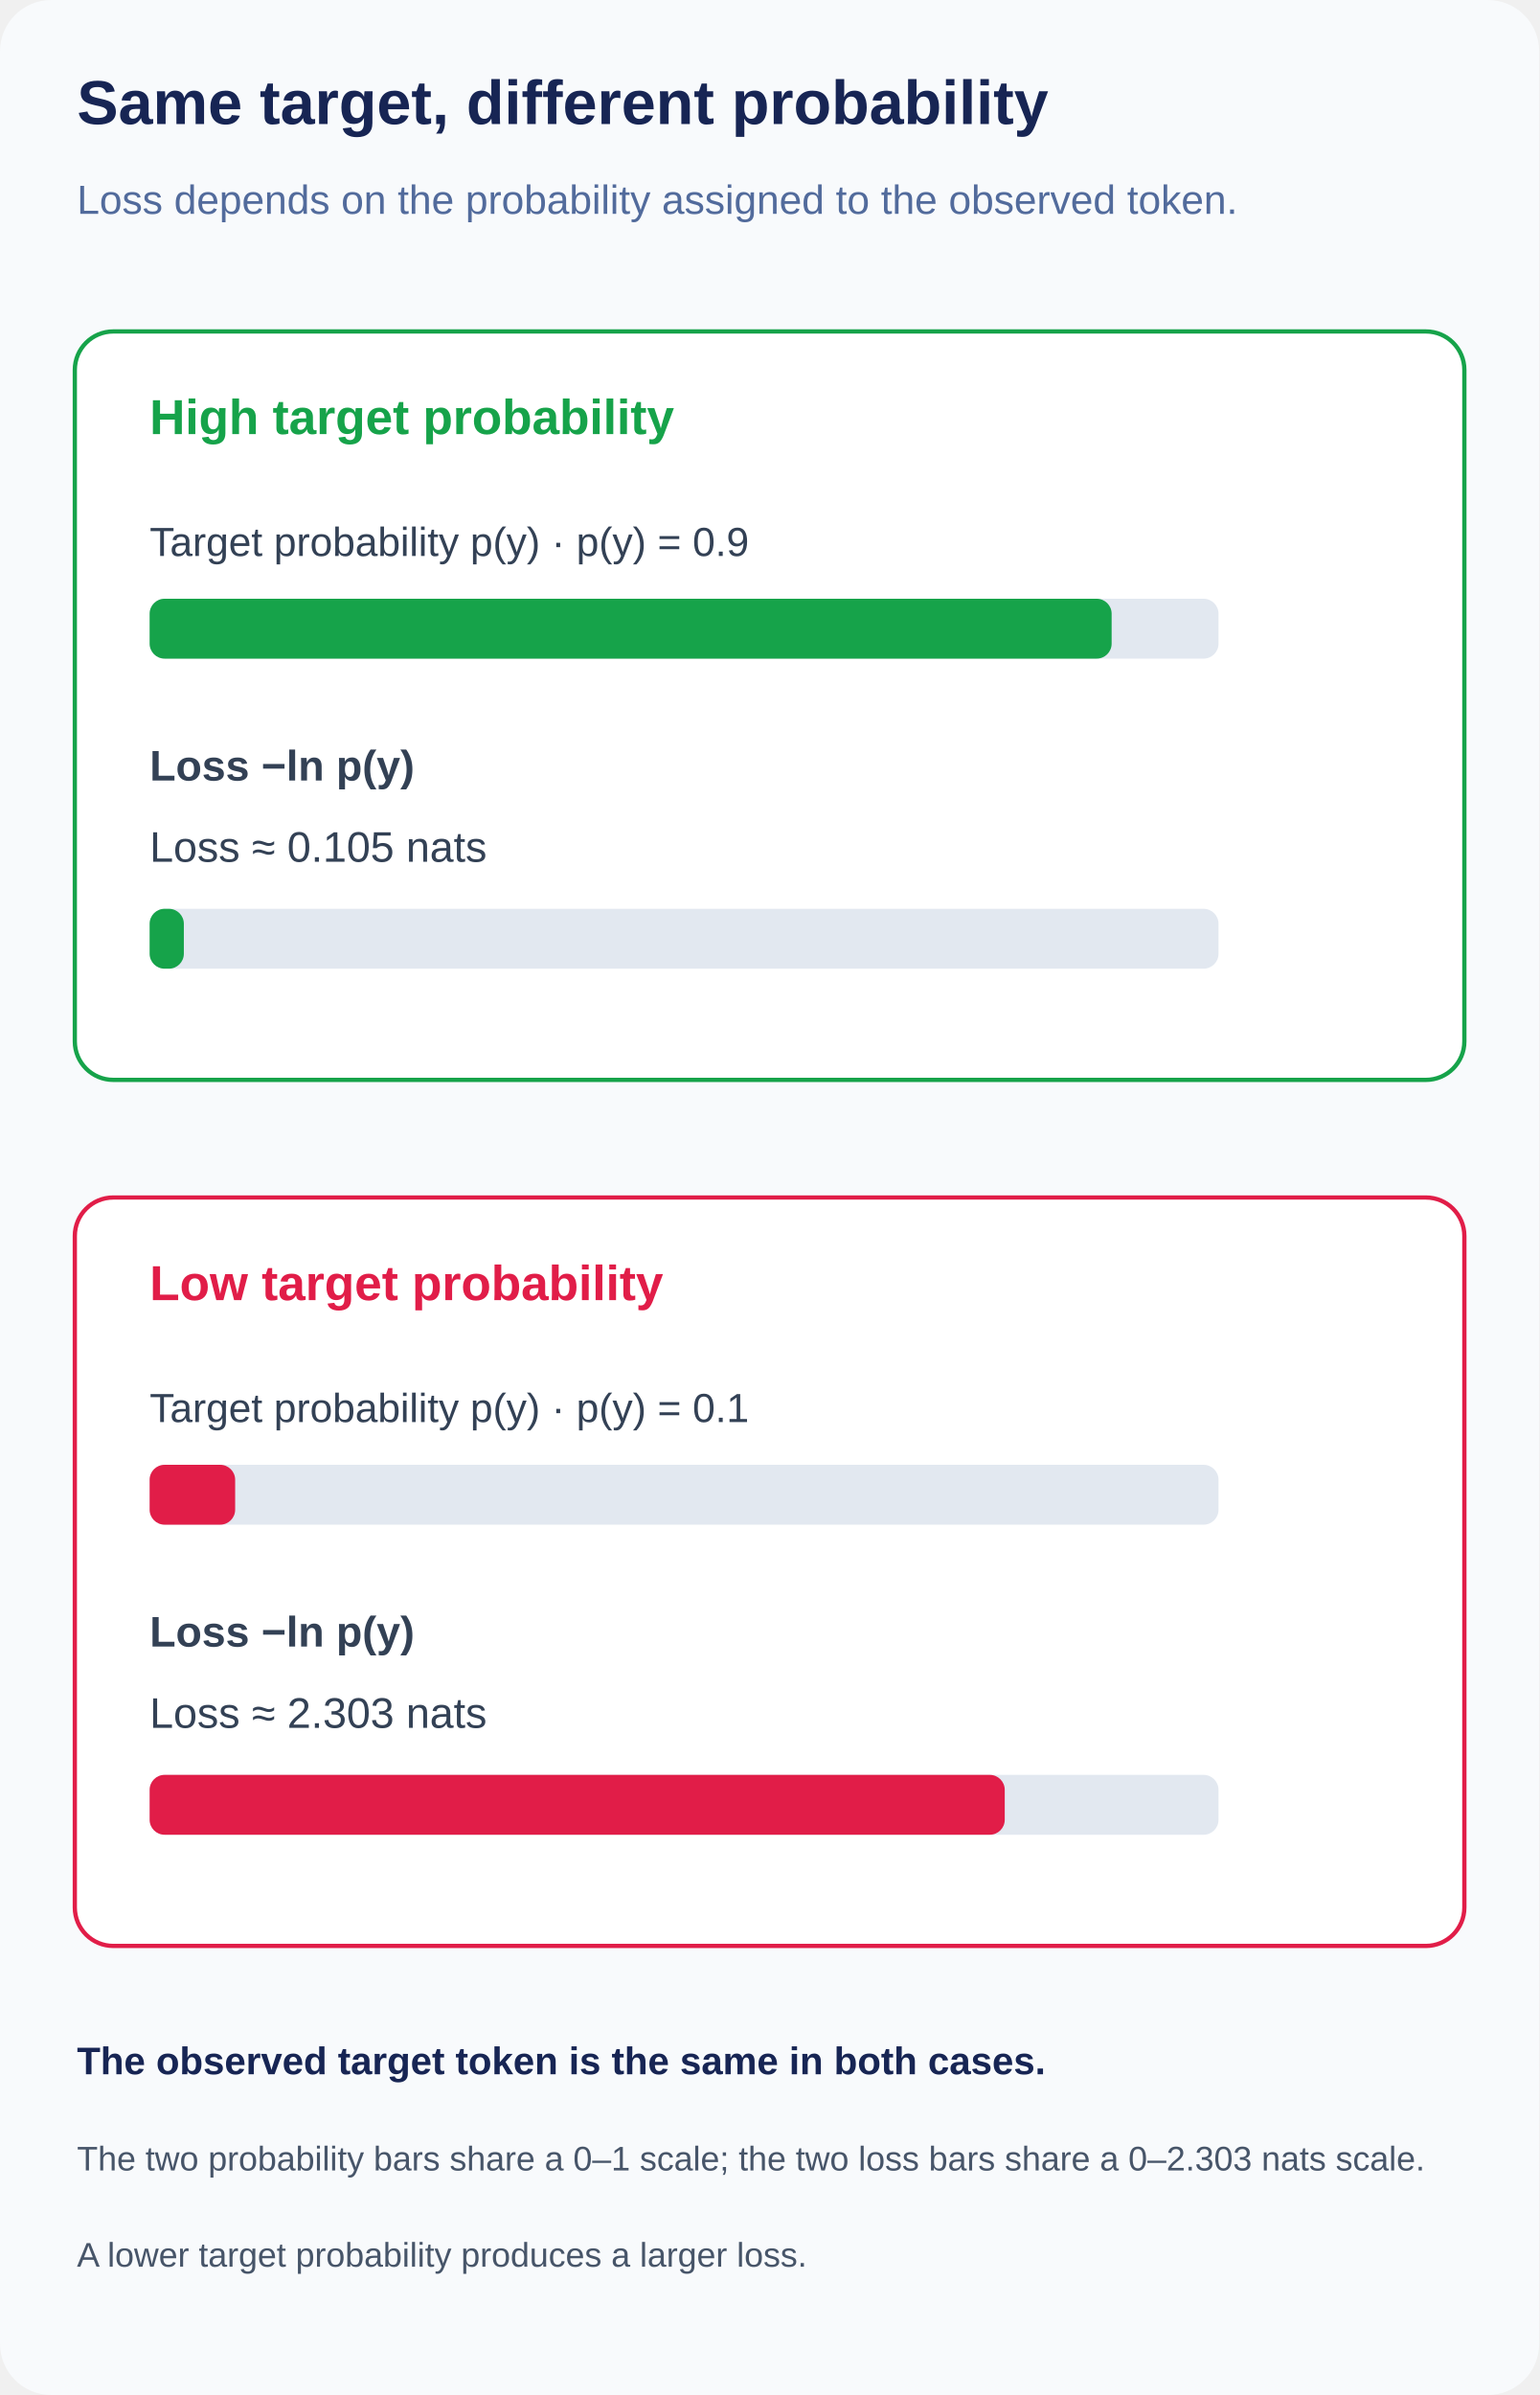
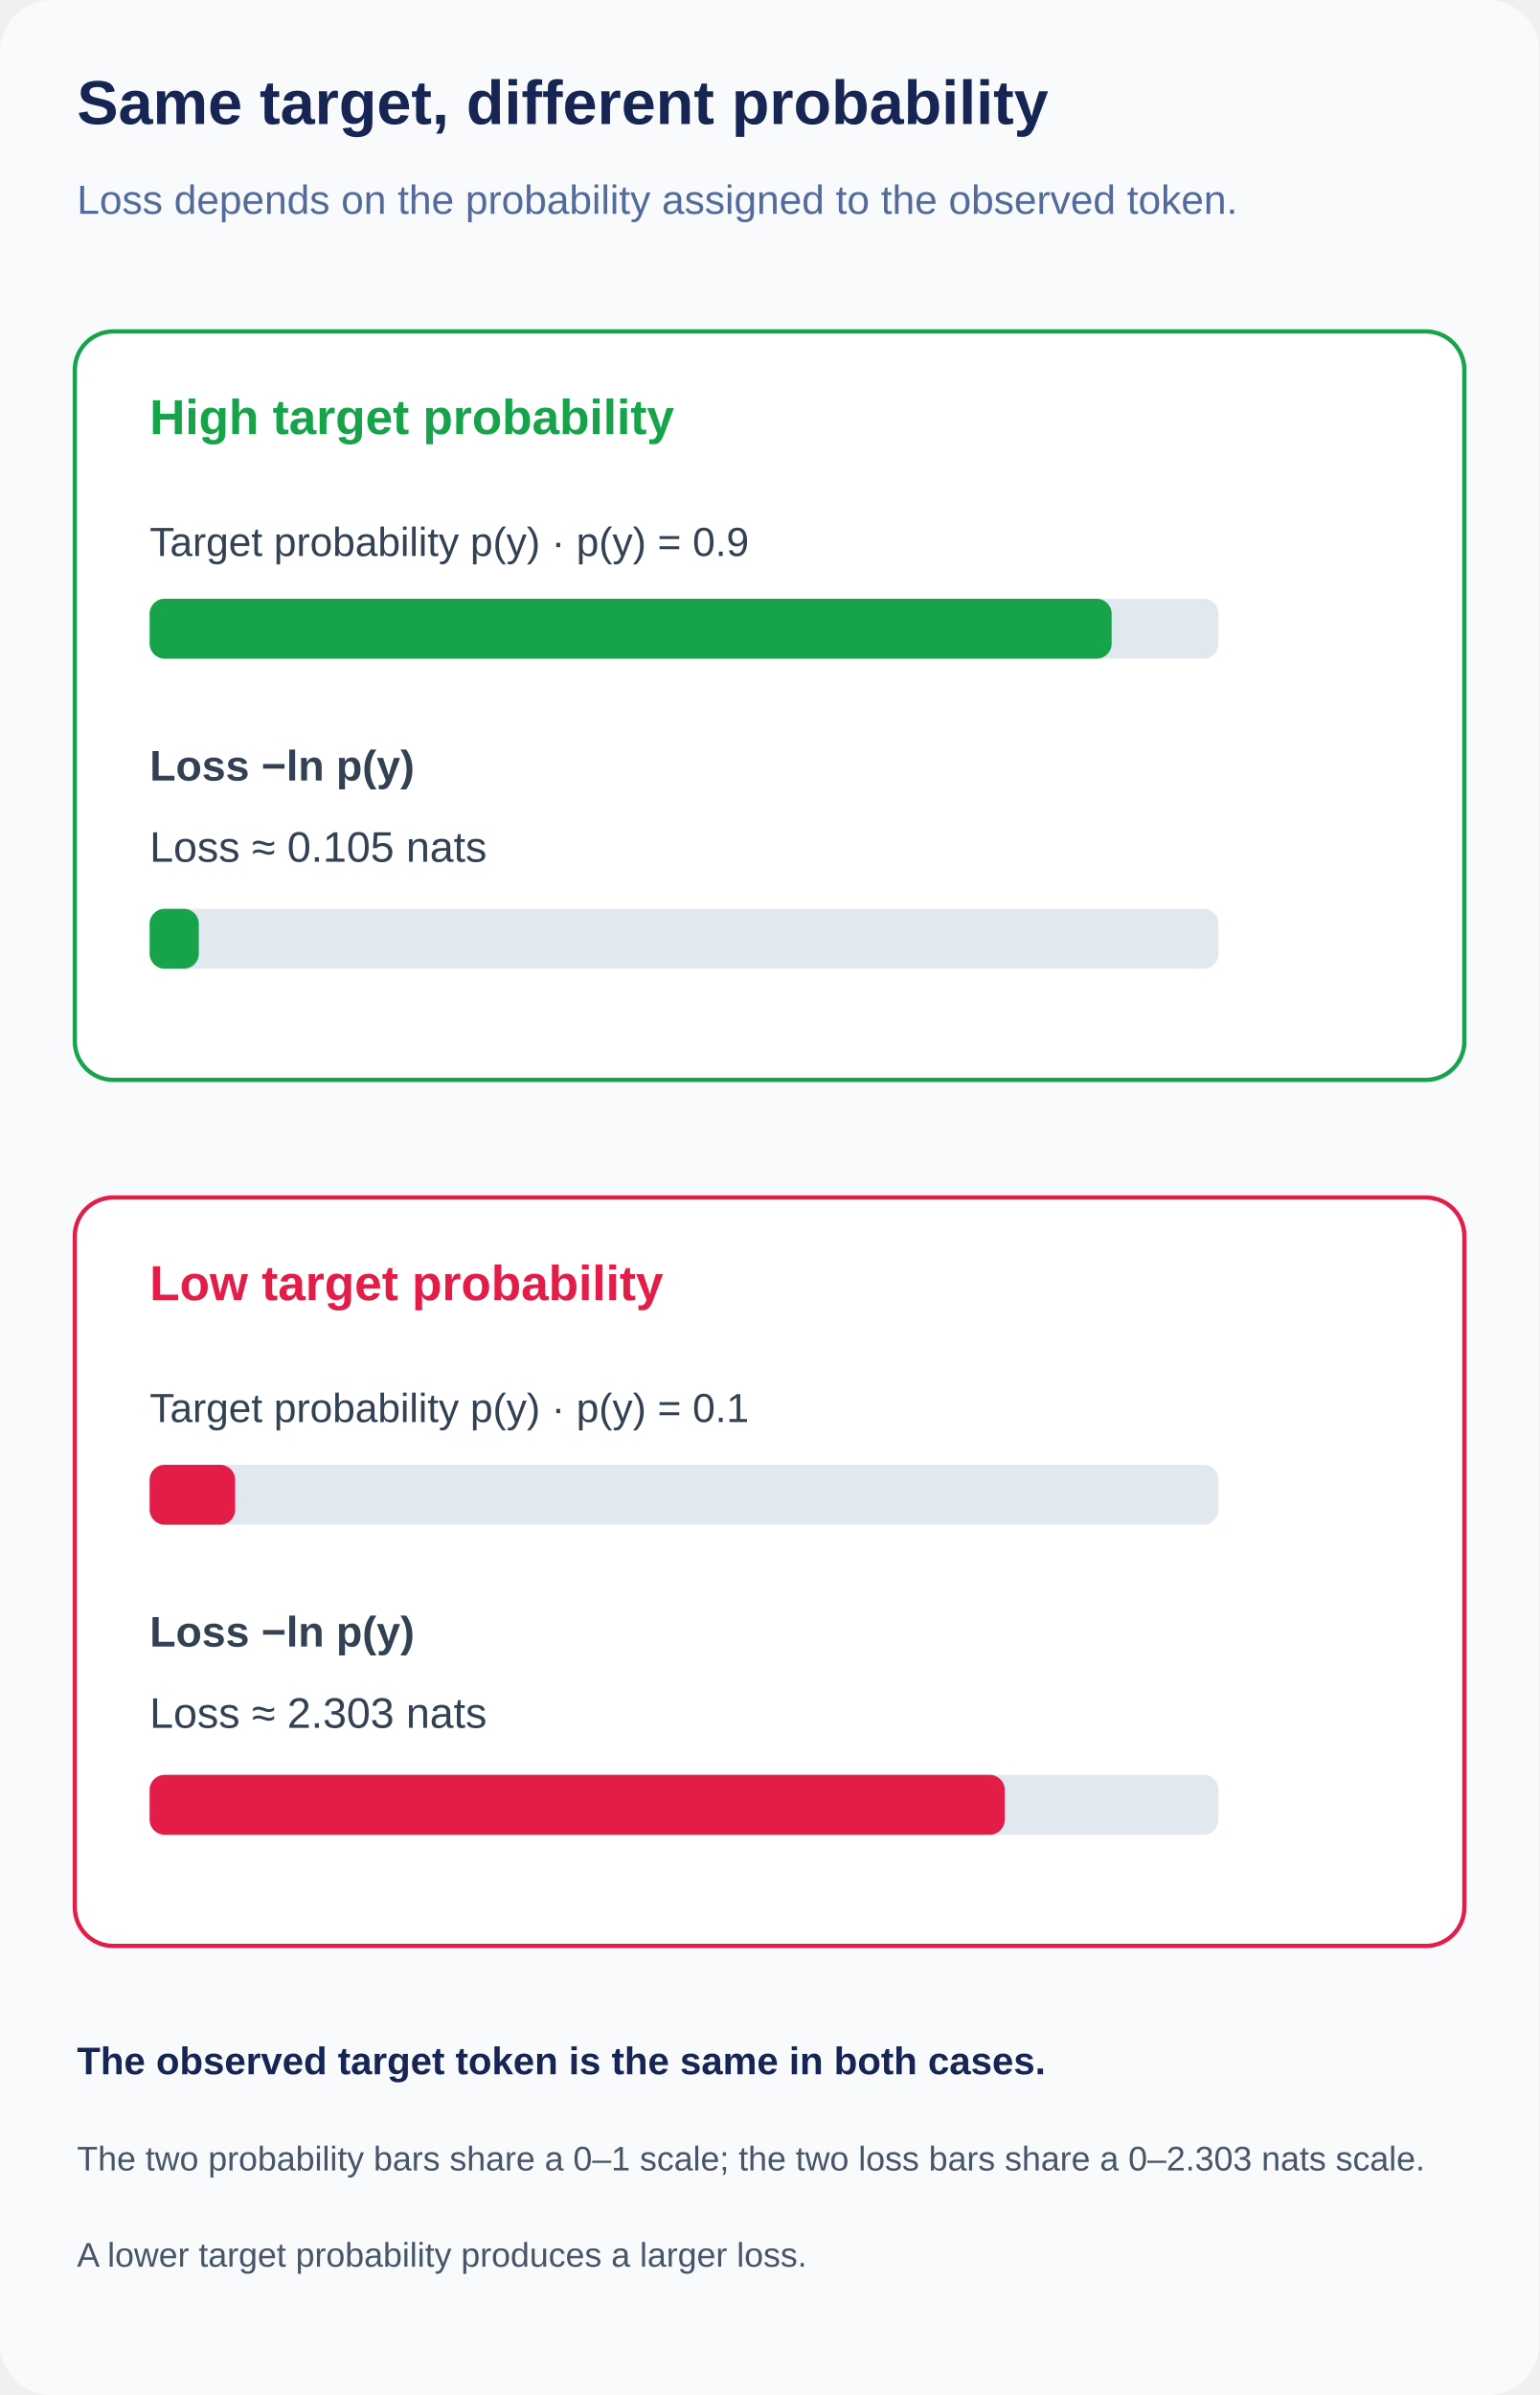
<svg xmlns="http://www.w3.org/2000/svg" width="720" height="1120" viewBox="0 0 720 1120" role="img" aria-labelledby="title desc">
  <rect width="720" height="1120" rx="24" fill="#f8fafc" />
  <text x="36" y="58" font-family="Arial,sans-serif" font-size="29" font-weight="700" fill="#172554">Same target, different probability</text>
  <text x="36" y="100" font-family="Arial,sans-serif" font-size="19" fill="#526b9c">Loss depends on the probability assigned to the observed token.</text>
  <rect x="35" y="155" width="650" height="350" rx="18" fill="#fff" stroke="#16a34a" stroke-width="2" />
  <text x="70" y="203" font-family="Arial,sans-serif" font-size="23" font-weight="700" fill="#16a34a">High target probability</text>
  <text x="70" y="260" font-family="Arial,sans-serif" font-size="19" fill="#334155">Target probability p(y) · p(y) = 0.9</text>
  <rect x="70" y="280" width="500" height="28" rx="7" fill="#e2e8f0" />
  <rect x="70" y="280" width="450" height="28" rx="7" fill="#16a34a" />
  <text x="70" y="365" font-family="Arial,sans-serif" font-size="20" font-weight="700" fill="#334155">Loss −ln p(y)</text>
  <text x="70" y="403" font-family="Arial,sans-serif" font-size="20" fill="#334155">Loss ≈ 0.105 nats</text>
  <rect x="70" y="425" width="500" height="28" rx="7" fill="#e2e8f0" />
-   <rect x="70" y="425" width="16" height="28" rx="7" fill="#16a34a" />
+   <rect x="70" y="425" width="23" height="28" rx="7" fill="#16a34a" />
  <rect x="35" y="560" width="650" height="350" rx="18" fill="#fff" stroke="#e11d48" stroke-width="2" />
  <text x="70" y="608" font-family="Arial,sans-serif" font-size="23" font-weight="700" fill="#e11d48">Low target probability</text>
  <text x="70" y="665" font-family="Arial,sans-serif" font-size="19" fill="#334155">Target probability p(y) · p(y) = 0.1</text>
  <rect x="70" y="685" width="500" height="28" rx="7" fill="#e2e8f0" />
  <rect x="70" y="685" width="40" height="28" rx="7" fill="#e11d48" />
  <text x="70" y="770" font-family="Arial,sans-serif" font-size="20" font-weight="700" fill="#334155">Loss −ln p(y)</text>
  <text x="70" y="808" font-family="Arial,sans-serif" font-size="20" fill="#334155">Loss ≈ 2.303 nats</text>
  <rect x="70" y="830" width="500" height="28" rx="7" fill="#e2e8f0" />
  <rect x="70" y="830" width="400" height="28" rx="7" fill="#e11d48" />
  <text x="36" y="970" font-family="Arial,sans-serif" font-size="18" font-weight="700" fill="#172554">The observed target token is the same in both cases.</text>
  <text x="36" y="1015" font-family="Arial,sans-serif" font-size="16" fill="#475569">The two probability bars share a 0–1 scale; the two loss bars share a 0–2.303 nats scale.</text>
  <text x="36" y="1060" font-family="Arial,sans-serif" font-size="16" fill="#475569">A lower target probability produces a larger loss.</text>
</svg>
